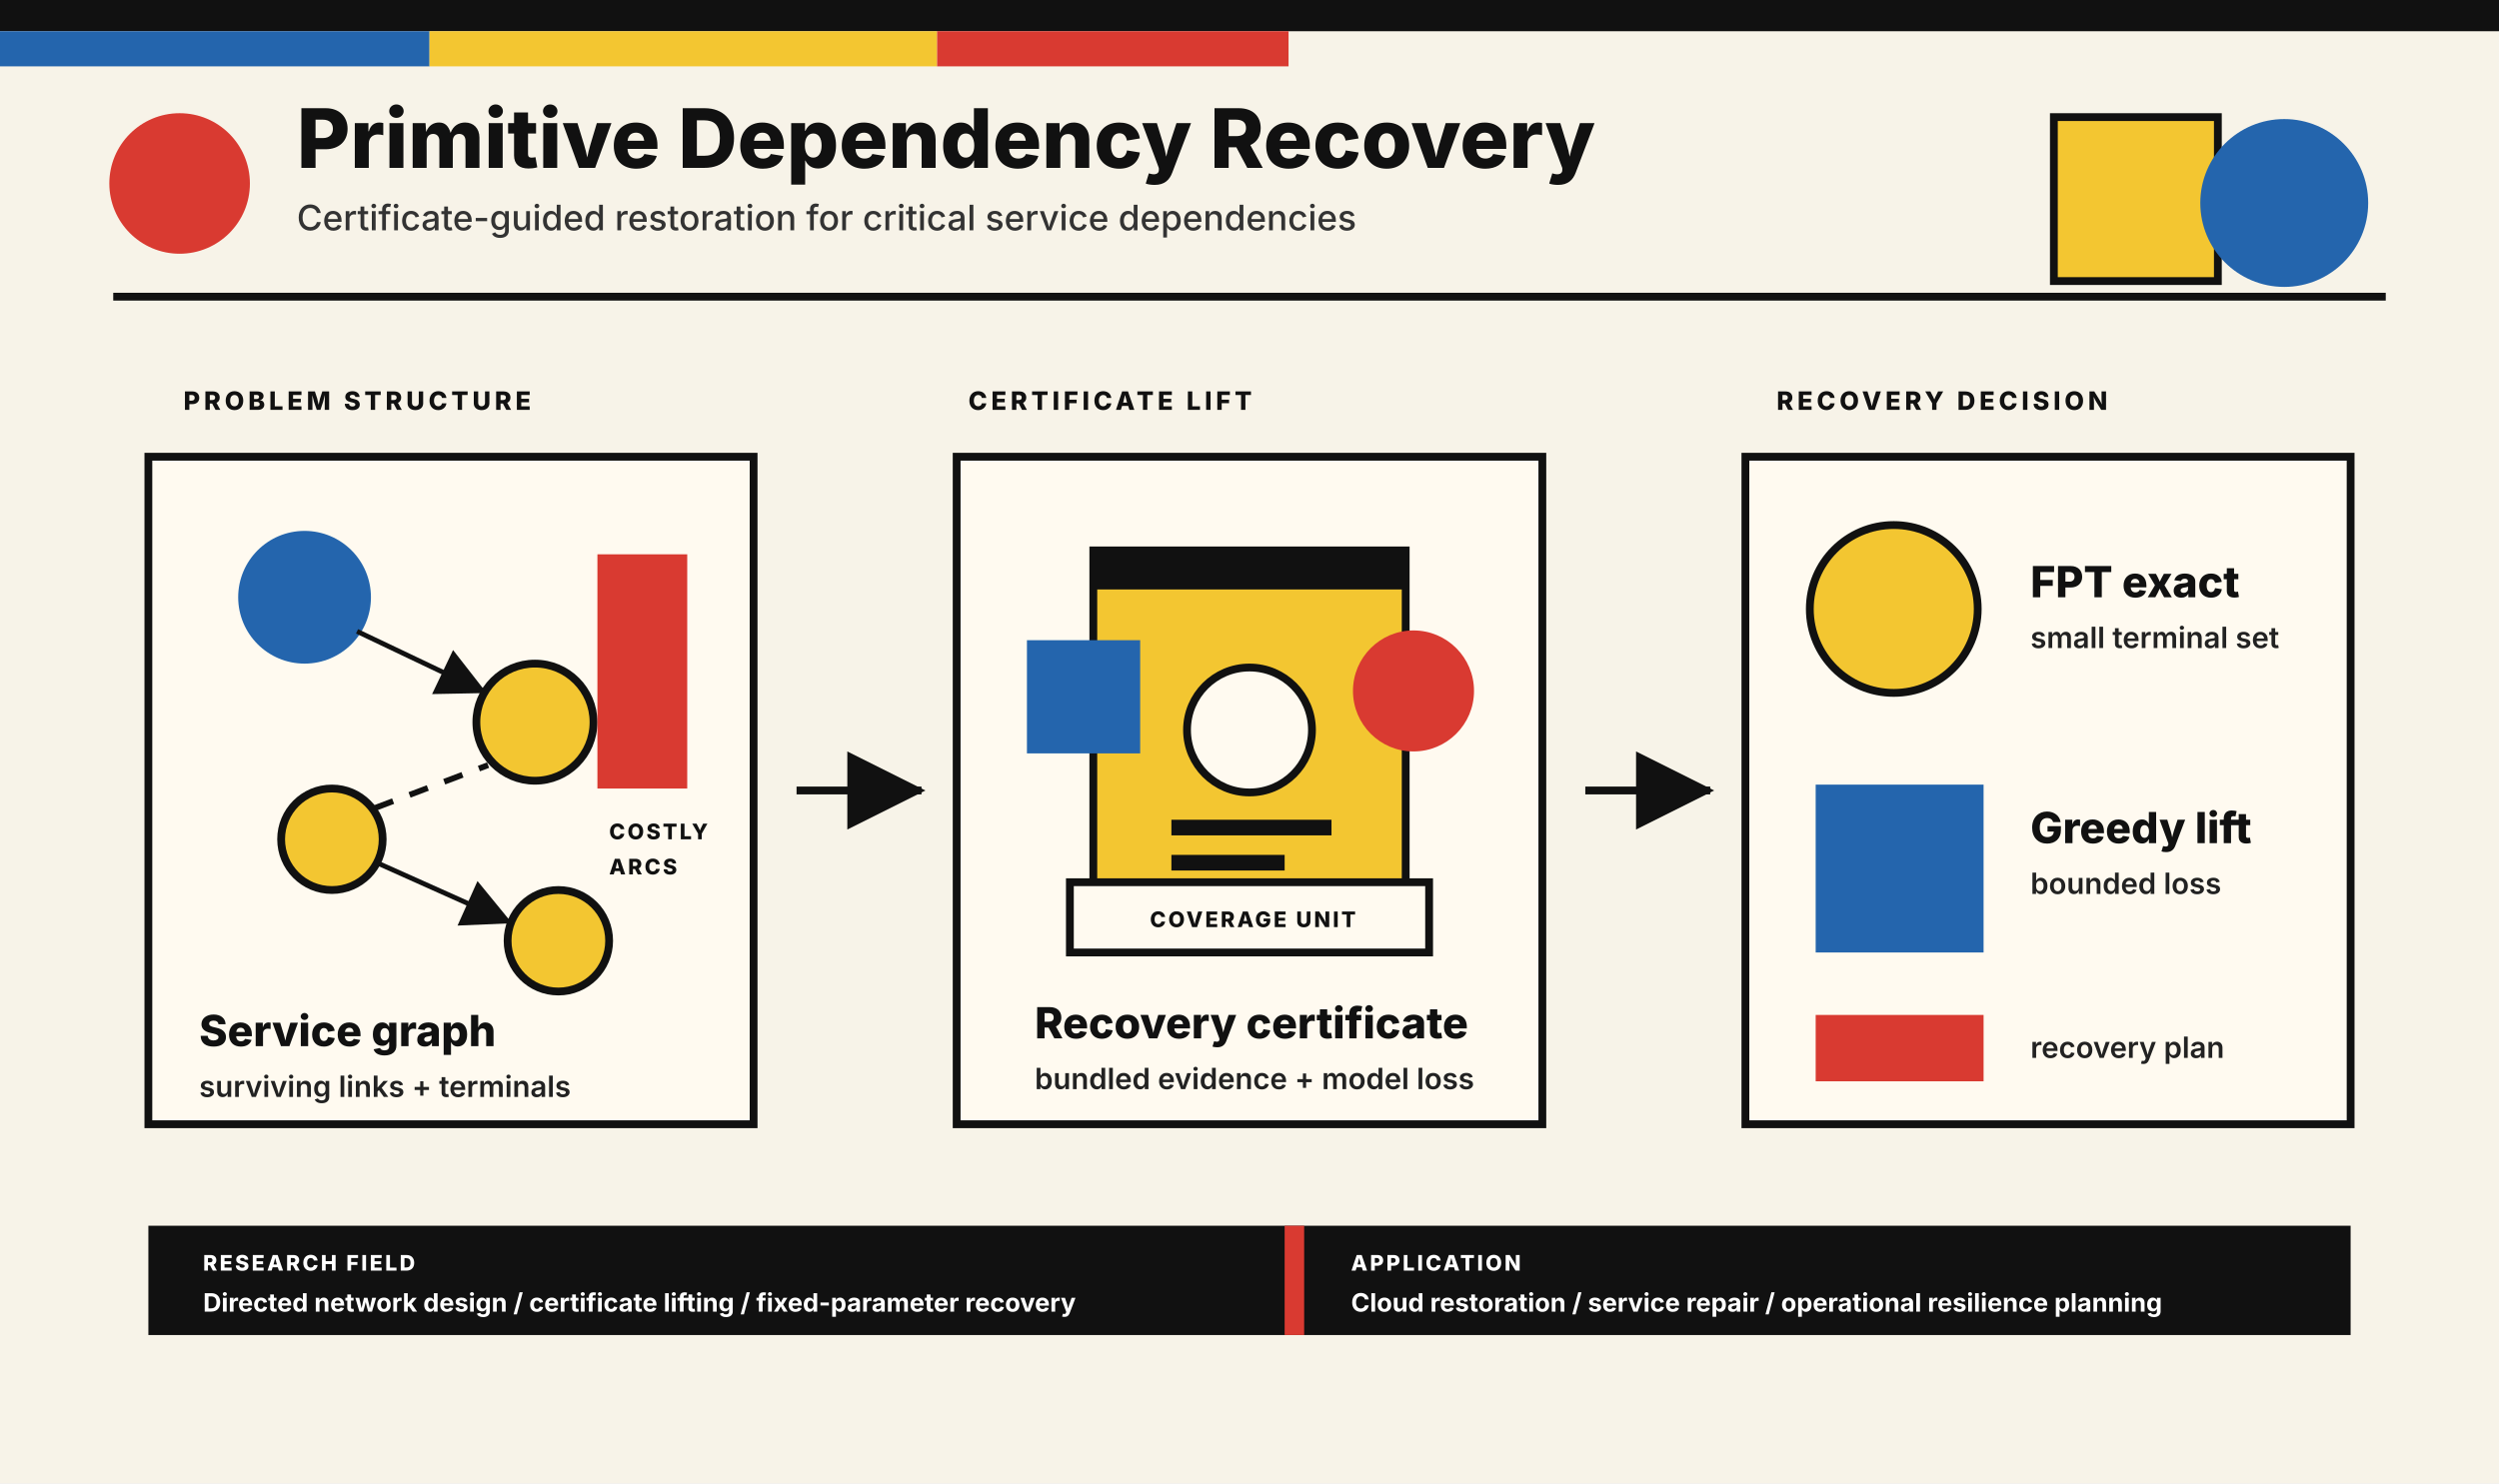
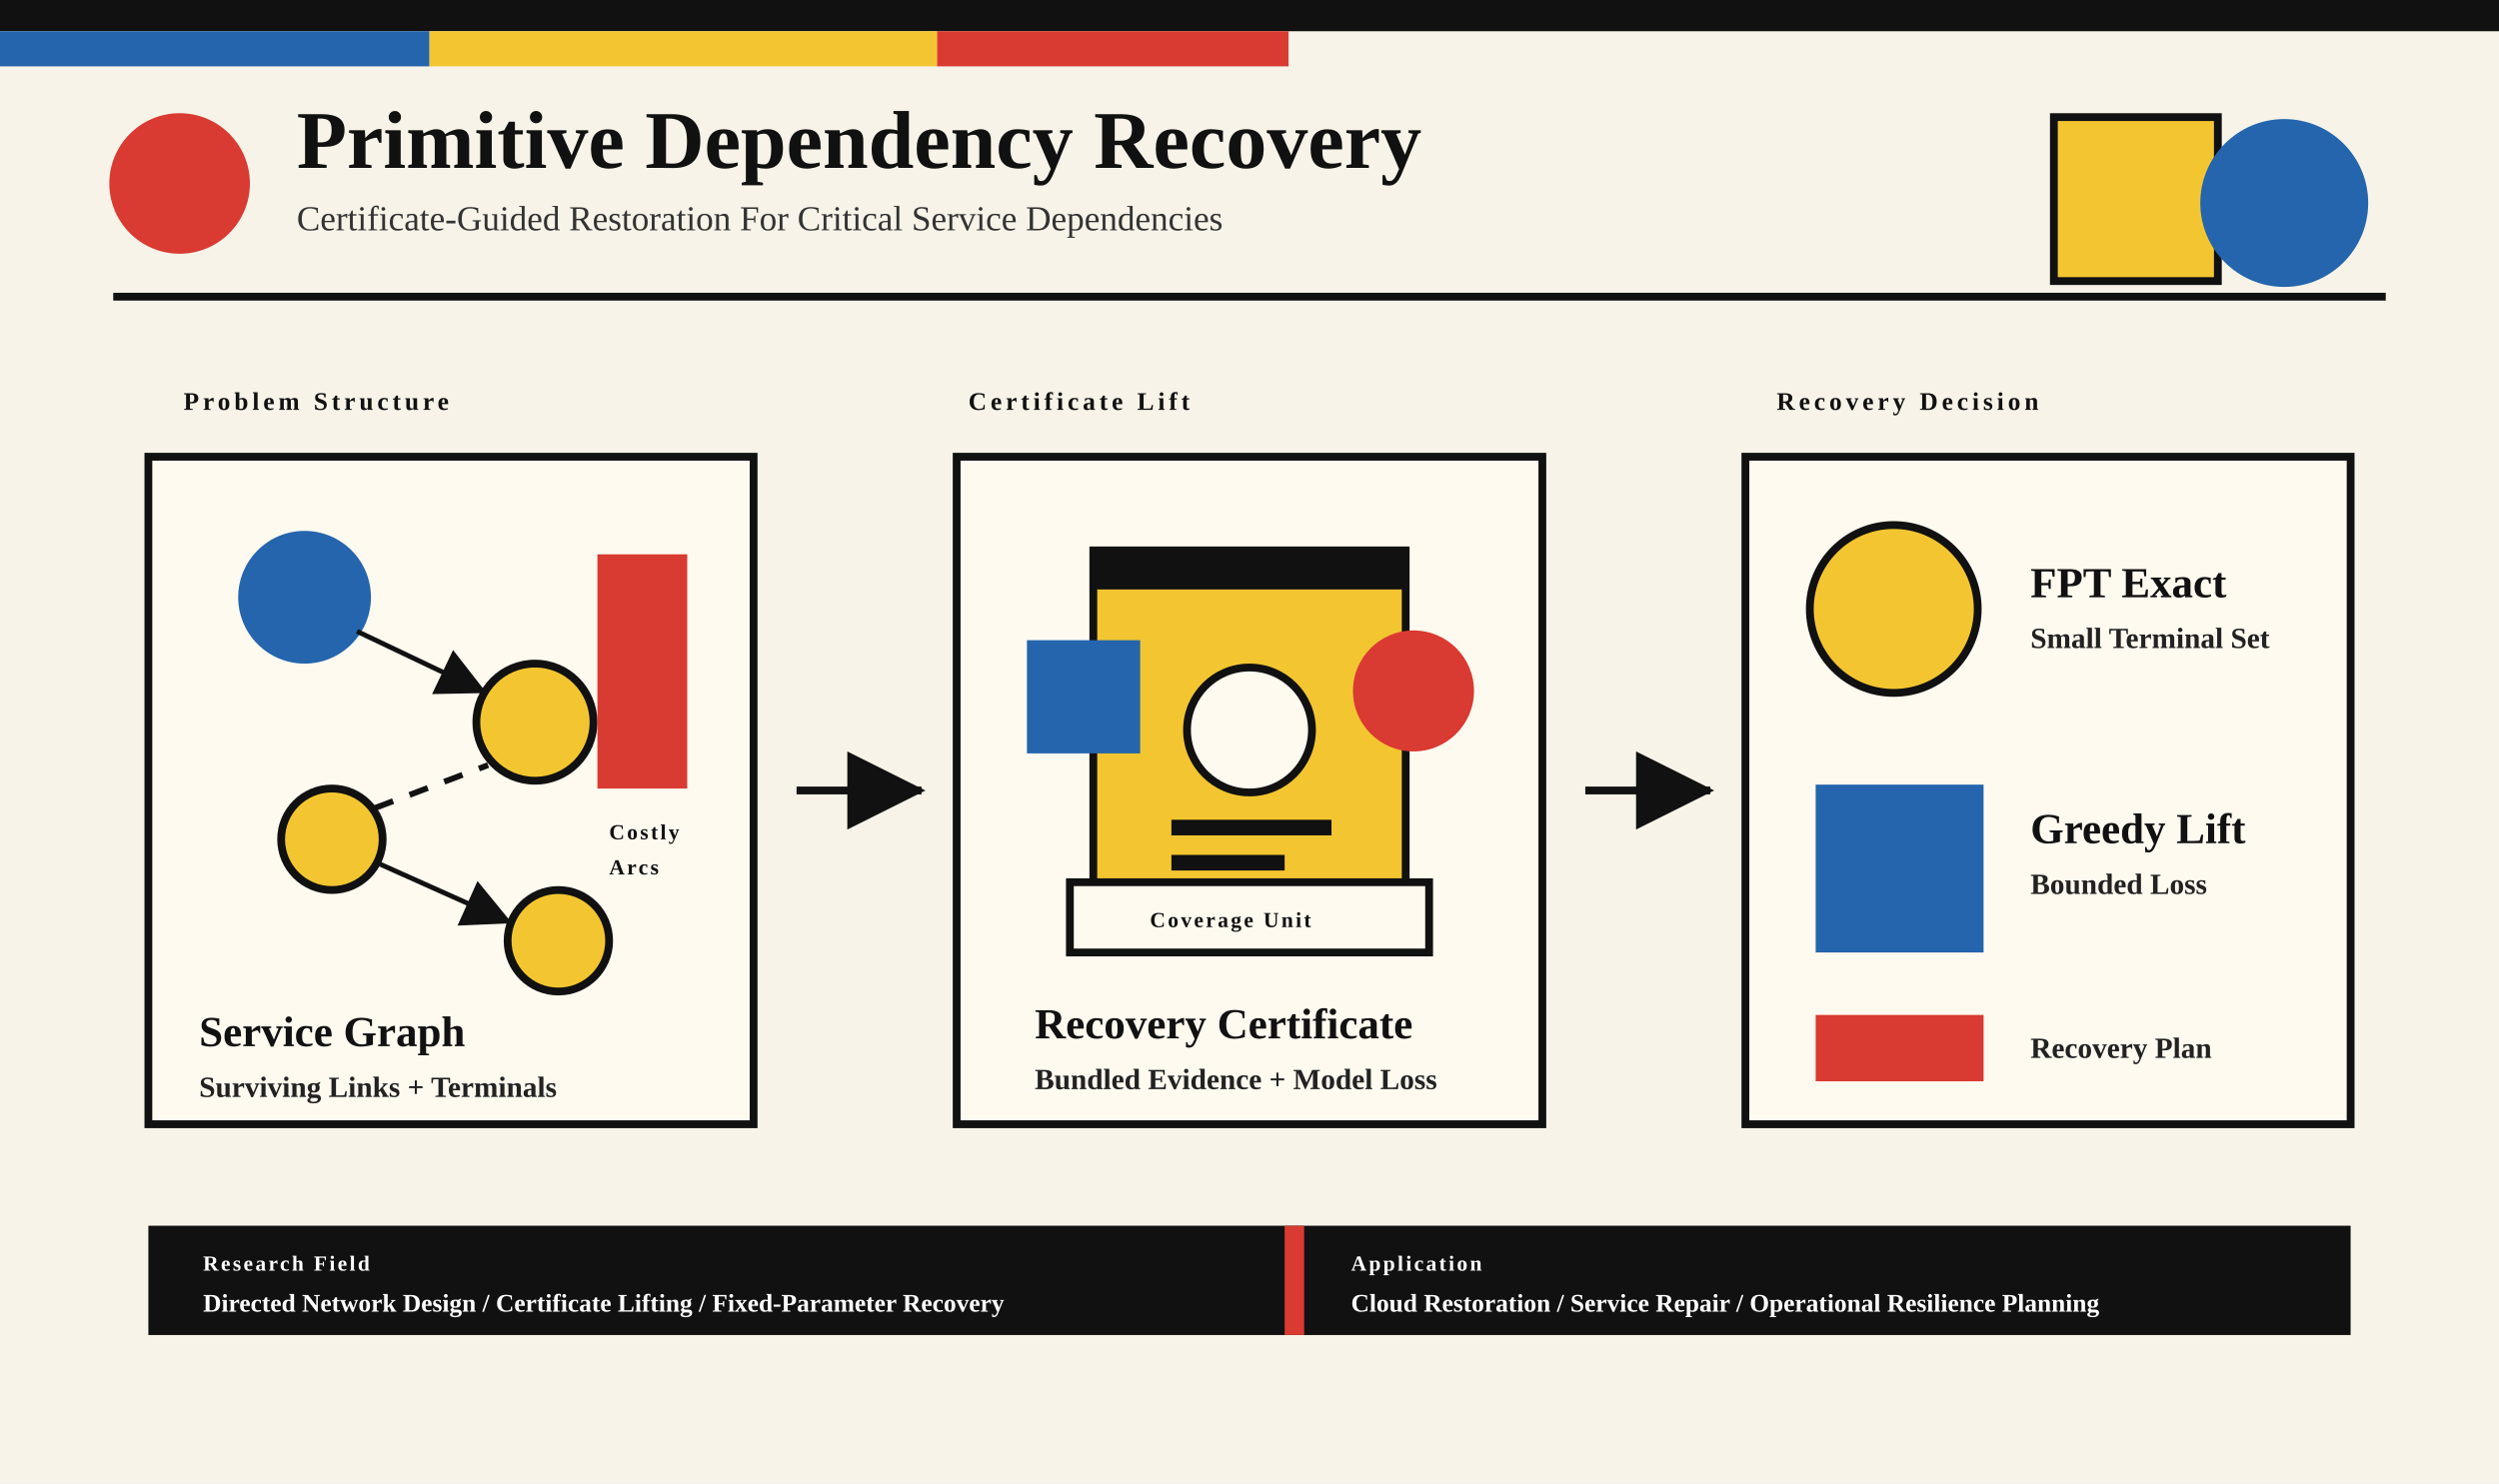
<svg xmlns="http://www.w3.org/2000/svg" viewBox="0 0 1280 760" role="img" aria-labelledby="title desc">
  <defs>
    <style>
      .bg{fill:#f7f3e8}
      .paper{fill:#fffaf0}
      .black{fill:#111}
      .red{fill:#d93a31}
      .blue{fill:#2465ad}
      .yellow{fill:#f3c631}
      .stroke{stroke:#111;stroke-width:4;stroke-linecap:square;stroke-linejoin:miter}
      .thin{stroke:#111;stroke-width:2.5;stroke-linecap:square;stroke-linejoin:miter}
      .dash{stroke:#111;stroke-width:3;stroke-dasharray:10 9;fill:none}
-       .title{font:800 42px Inter,Arial,sans-serif;fill:#111}
-       .subtitle{font:500 18px Inter,Arial,sans-serif;fill:#333}
-       .section{font:800 13px Inter,Arial,sans-serif;letter-spacing:2px;fill:#111}
-       .label{font:800 22px Inter,Arial,sans-serif;fill:#111}
-       .body{font:600 15px Inter,Arial,sans-serif;fill:#222}
-       .small{font:700 13px Inter,Arial,sans-serif;fill:#222}
-       .micro{font:800 11px Inter,Arial,sans-serif;letter-spacing:1.2px;fill:#111}
+       .title{font:800 42px "Times New Roman",Times,serif;fill:#111}
+       .subtitle{font:500 18px "Times New Roman",Times,serif;fill:#333}
+       .section{font:800 13px "Times New Roman",Times,serif;letter-spacing:2px;fill:#111}
+       .label{font:800 22px "Times New Roman",Times,serif;fill:#111}
+       .body{font:600 15px "Times New Roman",Times,serif;fill:#222}
+       .small{font:700 13px "Times New Roman",Times,serif;fill:#222}
+       .micro{font:800 11px "Times New Roman",Times,serif;letter-spacing:1.2px;fill:#111}
      .white{fill:#fff}
    </style>
    <marker id="arrow" markerWidth="12" markerHeight="12" refX="10" refY="6" orient="auto">
      <path d="M1,1 L11,6 L1,11 Z" fill="#111" />
    </marker>
  </defs>
  <rect class="bg" width="1280" height="760" />
  <rect class="black" x="0" y="0" width="1280" height="16" />
  <rect class="blue" x="0" y="16" width="220" height="18" />
  <rect class="yellow" x="220" y="16" width="260" height="18" />
  <rect class="red" x="480" y="16" width="180" height="18" />
  <circle class="red" cx="92" cy="94" r="36" />
  <text class="title" x="152" y="86">Primitive Dependency Recovery</text>
-   <text class="subtitle" x="152" y="118">Certificate-guided restoration for critical service dependencies</text>
+   <text class="subtitle" x="152" y="118">Certificate-Guided Restoration For Critical Service Dependencies</text>
  <rect class="yellow stroke" x="1052" y="60" width="84" height="84" />
  <circle class="blue" cx="1170" cy="104" r="43" />
  <line class="stroke" x1="60" y1="152" x2="1220" y2="152" />
-   <text class="section" x="94" y="210">PROBLEM STRUCTURE</text>
-   <text class="section" x="496" y="210">CERTIFICATE LIFT</text>
-   <text class="section" x="910" y="210">RECOVERY DECISION</text>
+   <text class="section" x="94" y="210">Problem Structure</text>
+   <text class="section" x="496" y="210">Certificate Lift</text>
+   <text class="section" x="910" y="210">Recovery Decision</text>
  <rect class="paper stroke" x="76" y="234" width="310" height="342" />
  <circle class="blue" cx="156" cy="306" r="34" />
  <circle class="yellow stroke" cx="274" cy="370" r="30" />
  <circle class="yellow stroke" cx="170" cy="430" r="26" />
  <circle class="yellow stroke" cx="286" cy="482" r="26" />
  <line class="thin" x1="184" y1="324" x2="247" y2="354" marker-end="url(#arrow)" />
  <path class="dash" d="M192 414 L250 392" />
  <line class="thin" x1="193" y1="442" x2="260" y2="472" marker-end="url(#arrow)" />
-   <text class="label" x="102" y="536">Service graph</text>
-   <text class="body" x="102" y="562">surviving links + terminals</text>
+   <text class="label" x="102" y="536">Service Graph</text>
+   <text class="body" x="102" y="562">Surviving Links + Terminals</text>
  <rect class="red" x="306" y="284" width="46" height="120" />
-   <text class="micro" x="312" y="430">COSTLY</text>
-   <text class="micro" x="312" y="448">ARCS</text>
+   <text class="micro" x="312" y="430">Costly</text>
+   <text class="micro" x="312" y="448">Arcs</text>
  <path class="stroke" d="M410 405 H470" marker-end="url(#arrow)" />
  <rect class="paper stroke" x="490" y="234" width="300" height="342" />
  <rect class="yellow stroke" x="560" y="282" width="160" height="174" />
  <rect class="black" x="560" y="282" width="160" height="20" />
  <rect class="blue" x="526" y="328" width="58" height="58" />
  <circle class="red" cx="724" cy="354" r="31" />
  <circle class="paper stroke" cx="640" cy="374" r="32" />
  <rect class="black" x="600" y="420" width="82" height="8" />
  <rect class="black" x="600" y="438" width="58" height="8" />
  <rect class="paper stroke" x="548" y="452" width="184" height="36" />
-   <text class="micro" x="589" y="475">COVERAGE UNIT</text>
-   <text class="label" x="530" y="532">Recovery certificate</text>
-   <text class="body" x="530" y="558">bundled evidence + model loss</text>
+   <text class="micro" x="589" y="475">Coverage Unit</text>
+   <text class="label" x="530" y="532">Recovery Certificate</text>
+   <text class="body" x="530" y="558">Bundled Evidence + Model Loss</text>
  <path class="stroke" d="M814 405 H874" marker-end="url(#arrow)" />
  <rect class="paper stroke" x="894" y="234" width="310" height="342" />
  <circle class="yellow stroke" cx="970" cy="312" r="43" />
-   <text class="label" x="1040" y="306">FPT exact</text>
-   <text class="body" x="1040" y="332">small terminal set</text>
+   <text class="label" x="1040" y="306">FPT Exact</text>
+   <text class="body" x="1040" y="332">Small Terminal Set</text>
  <rect class="blue" x="930" y="402" width="86" height="86" />
-   <text class="label" x="1040" y="432">Greedy lift</text>
-   <text class="body" x="1040" y="458">bounded loss</text>
+   <text class="label" x="1040" y="432">Greedy Lift</text>
+   <text class="body" x="1040" y="458">Bounded Loss</text>
  <rect class="red" x="930" y="520" width="86" height="34" />
-   <text class="body" x="1040" y="542">recovery plan</text>
+   <text class="body" x="1040" y="542">Recovery Plan</text>
  <rect class="black" x="76" y="628" width="1128" height="56" />
-   <text class="micro white" x="104" y="651">RESEARCH FIELD</text>
-   <text class="small white" x="104" y="672">Directed network design / certificate lifting / fixed-parameter recovery</text>
+   <text class="micro white" x="104" y="651">Research Field</text>
+   <text class="small white" x="104" y="672">Directed Network Design / Certificate Lifting / Fixed-Parameter Recovery</text>
  <rect class="red" x="658" y="628" width="10" height="56" />
-   <text class="micro white" x="692" y="651">APPLICATION</text>
-   <text class="small white" x="692" y="672">Cloud restoration / service repair / operational resilience planning</text>
+   <text class="micro white" x="692" y="651">Application</text>
+   <text class="small white" x="692" y="672">Cloud Restoration / Service Repair / Operational Resilience Planning</text>
</svg>
